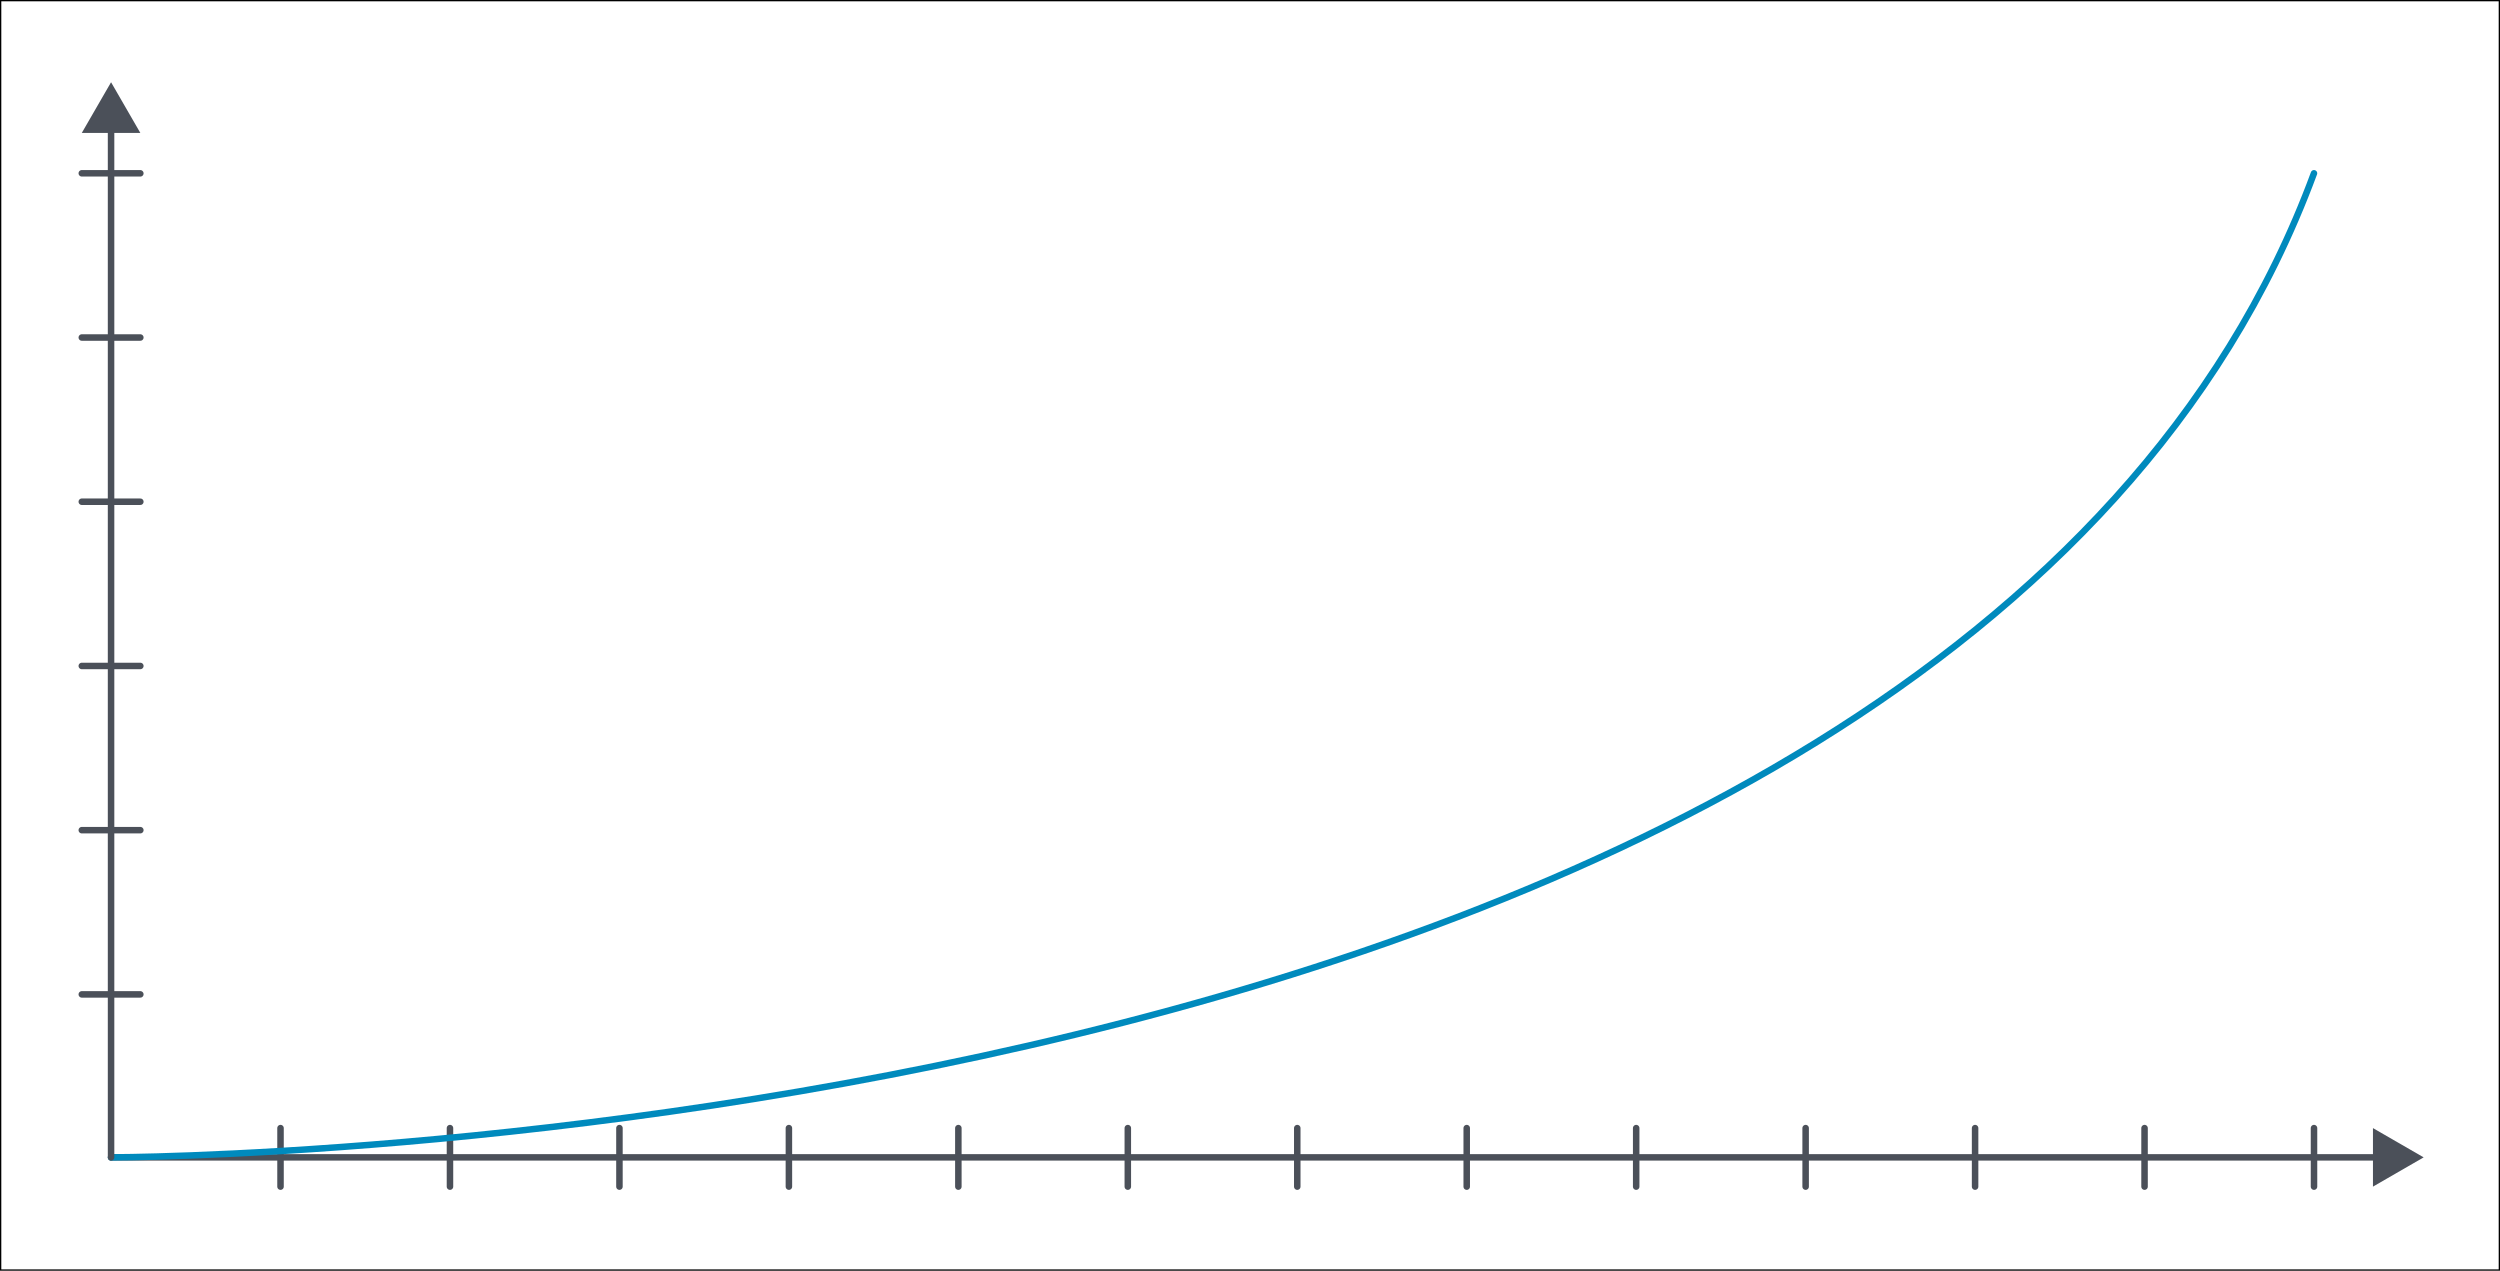
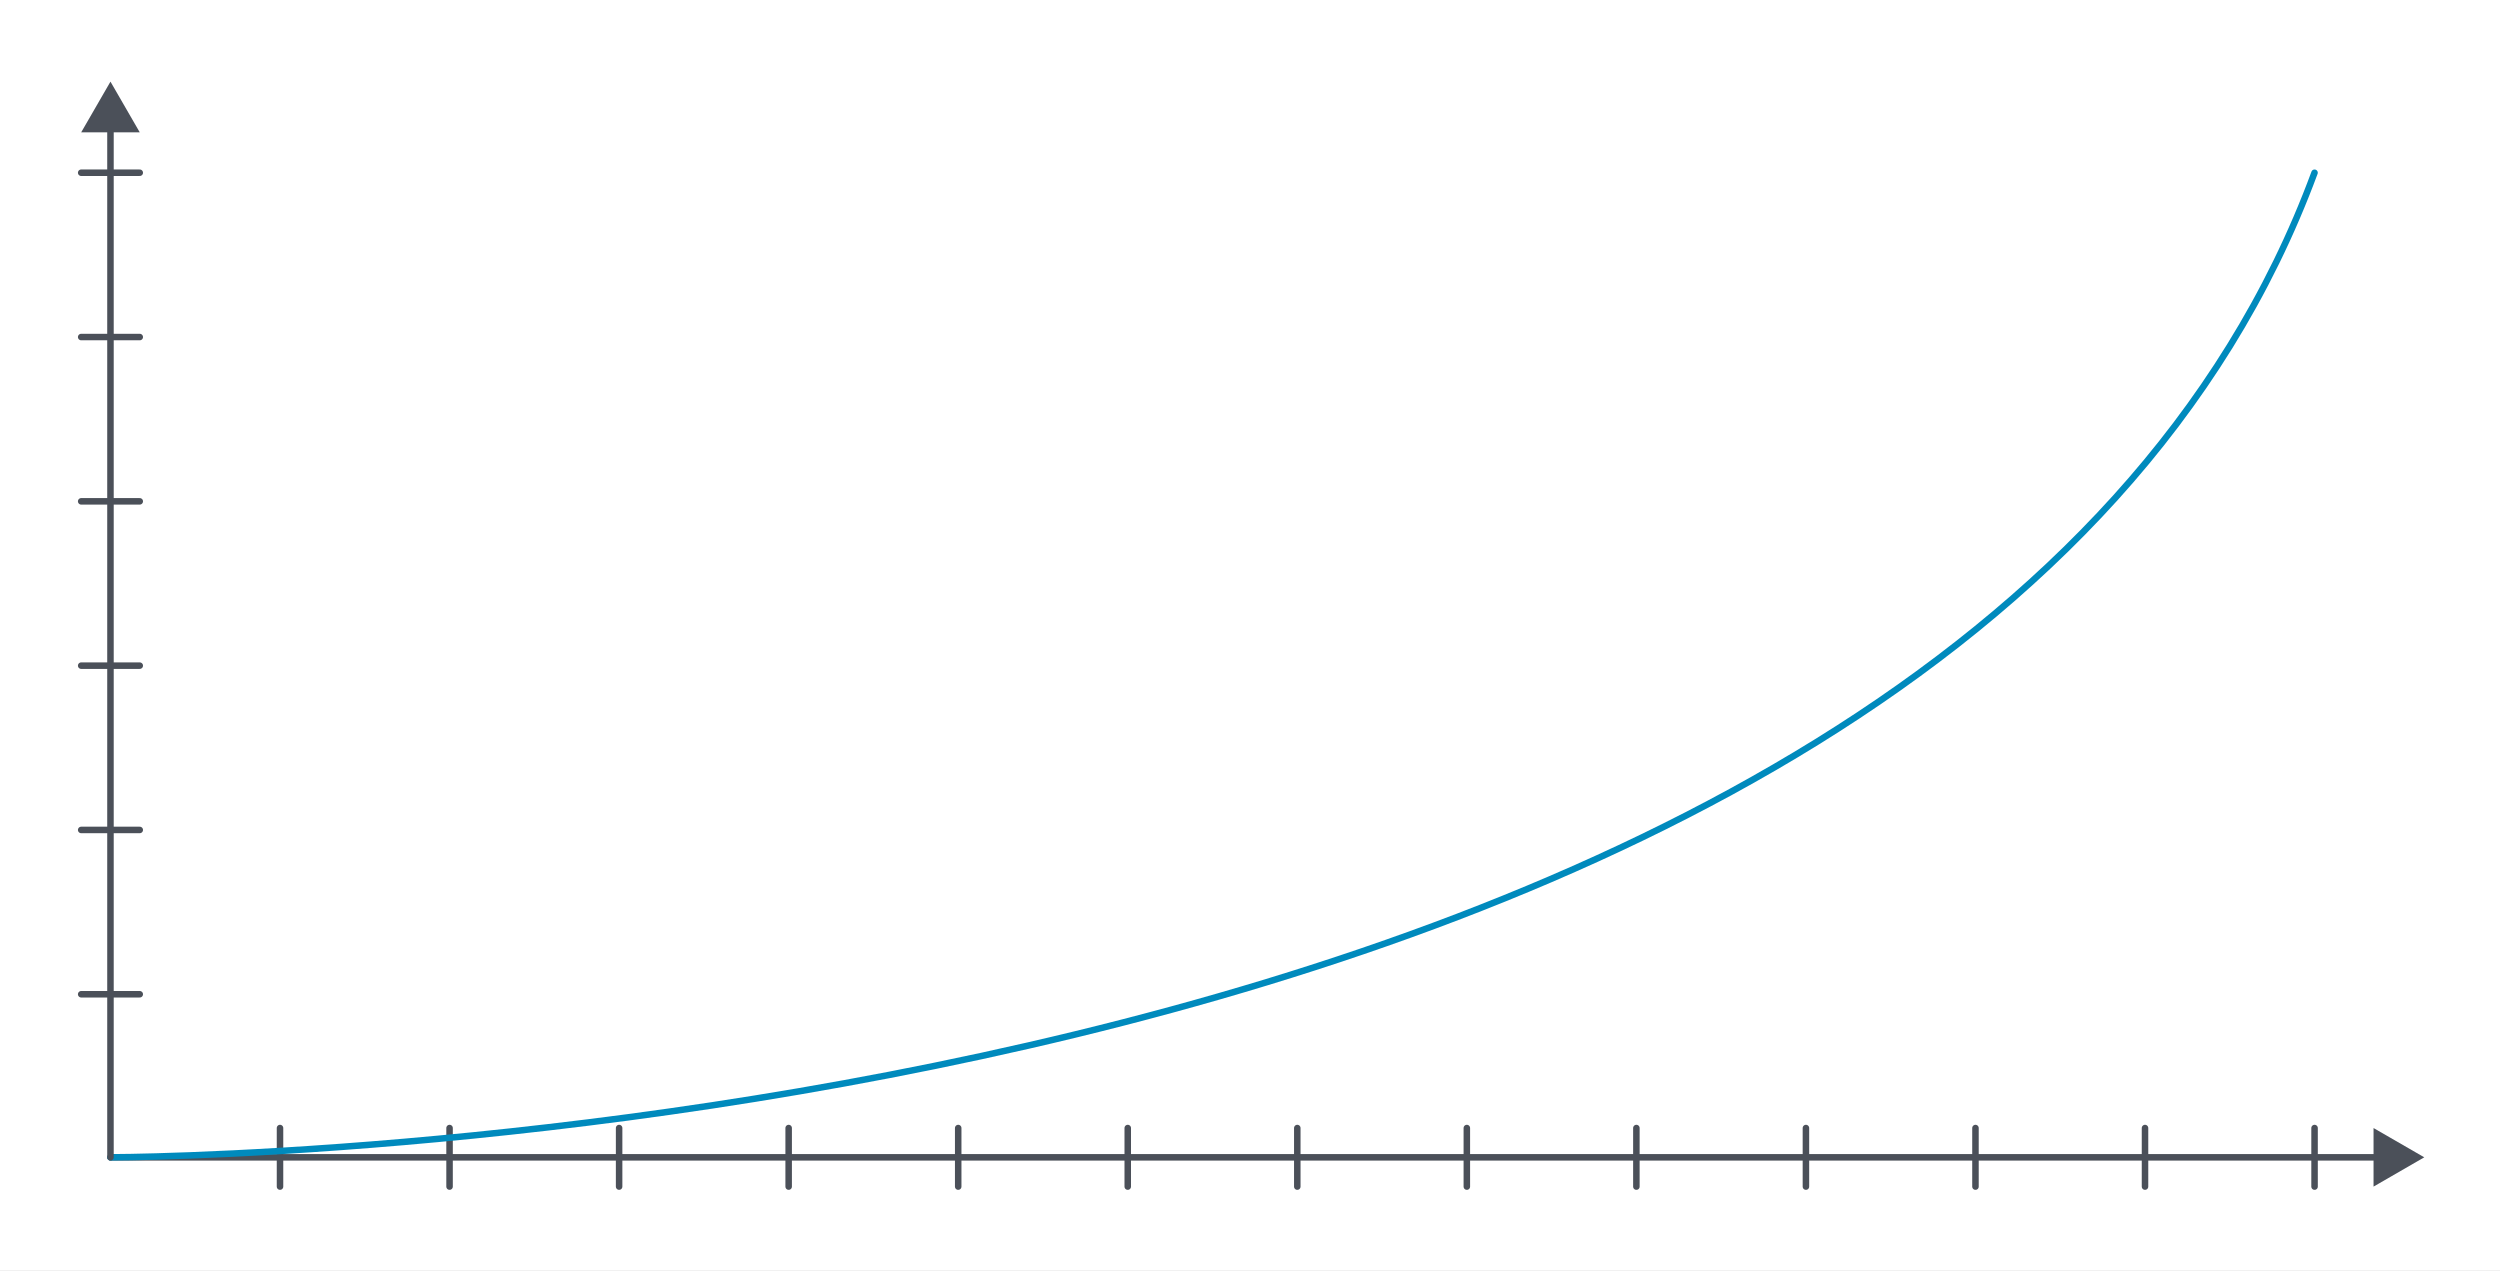
- <svg xmlns="http://www.w3.org/2000/svg" viewBox="0 0 1921 976.4">
+ <svg xmlns="http://www.w3.org/2000/svg" viewBox="0 0 1920 975.4">
  <defs>
-     <style>.cls-1{fill:#fff;stroke:#000;}.cls-1,.cls-3,.cls-4{stroke-miterlimit:10;}.cls-2{fill:#4b5059;}.cls-3,.cls-4{fill:none;stroke-linecap:round;stroke-width:5px;}.cls-3{stroke:#4b5059;}.cls-4{stroke:#008abd;}</style>
+     <style>.cls-1{fill:#fff;}.cls-2{fill:#4b5059;}.cls-3,.cls-4{fill:none;stroke-linecap:round;stroke-miterlimit:10;stroke-width:5px;}.cls-3{stroke:#4b5059;}.cls-4{stroke:#008abd;}</style>
  </defs>
  <g id="Layer_1" data-name="Layer 1">
-     <rect class="cls-1" x="0.5" y="0.5" width="1920" height="975.4" />
+     <rect class="cls-1" width="1920" height="975.4" />
  </g>
  <g id="Layer_2" data-name="Layer 2">
-     <polygon class="cls-2" points="85.34 63.19 62.85 102.14 107.83 102.14 85.34 63.19" />
-     <line class="cls-3" x1="85.34" y1="889.32" x2="1842.85" y2="889.32" />
-     <line class="cls-3" x1="62.85" y1="764.09" x2="107.83" y2="764.09" />
-     <line class="cls-3" x1="62.85" y1="637.9" x2="107.83" y2="637.9" />
-     <line class="cls-3" x1="62.85" y1="511.72" x2="107.83" y2="511.72" />
-     <line class="cls-3" x1="62.85" y1="385.53" x2="107.83" y2="385.53" />
-     <line class="cls-3" x1="62.85" y1="259.35" x2="107.83" y2="259.35" />
-     <line class="cls-3" x1="62.85" y1="133.16" x2="107.83" y2="133.16" />
-     <line class="cls-3" x1="215.55" y1="866.83" x2="215.55" y2="911.81" />
-     <line class="cls-3" x1="345.76" y1="866.83" x2="345.76" y2="911.81" />
-     <line class="cls-3" x1="475.98" y1="866.83" x2="475.98" y2="911.81" />
-     <line class="cls-3" x1="606.19" y1="866.83" x2="606.19" y2="911.81" />
-     <line class="cls-3" x1="736.4" y1="866.83" x2="736.4" y2="911.81" />
-     <line class="cls-3" x1="866.61" y1="866.83" x2="866.61" y2="911.81" />
-     <line class="cls-3" x1="996.82" y1="866.83" x2="996.82" y2="911.81" />
-     <line class="cls-3" x1="1127.03" y1="866.83" x2="1127.03" y2="911.81" />
-     <line class="cls-3" x1="1257.24" y1="866.83" x2="1257.24" y2="911.81" />
-     <line class="cls-3" x1="1387.45" y1="866.83" x2="1387.45" y2="911.81" />
-     <line class="cls-3" x1="1517.66" y1="866.83" x2="1517.66" y2="911.81" />
-     <line class="cls-3" x1="1647.87" y1="866.83" x2="1647.87" y2="911.81" />
-     <line class="cls-3" x1="1778.08" y1="866.83" x2="1778.08" y2="911.81" />
-     <path class="cls-4" d="M1777.56,185.67C1498.32,941.82,84.83,941.83,84.83,941.83" transform="translate(0.5 -52.5)" />
-     <polygon class="cls-2" points="1862.33 889.32 1823.38 866.83 1823.38 911.81 1862.33 889.32" />
-     <line class="cls-3" x1="85.34" y1="85.28" x2="85.34" y2="889.32" />
+     <polygon class="cls-2" points="84.84 62.69 62.35 101.64 107.33 101.64 84.84 62.69" />
+     <line class="cls-3" x1="84.84" y1="888.82" x2="1842.35" y2="888.82" />
+     <line class="cls-3" x1="62.35" y1="763.59" x2="107.33" y2="763.59" />
+     <line class="cls-3" x1="62.35" y1="637.4" x2="107.33" y2="637.4" />
+     <line class="cls-3" x1="62.35" y1="511.22" x2="107.33" y2="511.22" />
+     <line class="cls-3" x1="62.35" y1="385.03" x2="107.33" y2="385.03" />
+     <line class="cls-3" x1="62.35" y1="258.85" x2="107.33" y2="258.85" />
+     <line class="cls-3" x1="62.35" y1="132.66" x2="107.33" y2="132.66" />
+     <line class="cls-3" x1="215.05" y1="866.33" x2="215.05" y2="911.31" />
+     <line class="cls-3" x1="345.26" y1="866.33" x2="345.26" y2="911.31" />
+     <line class="cls-3" x1="475.48" y1="866.33" x2="475.48" y2="911.31" />
+     <line class="cls-3" x1="605.69" y1="866.33" x2="605.69" y2="911.31" />
+     <line class="cls-3" x1="735.9" y1="866.33" x2="735.9" y2="911.31" />
+     <line class="cls-3" x1="866.11" y1="866.33" x2="866.11" y2="911.31" />
+     <line class="cls-3" x1="996.32" y1="866.33" x2="996.32" y2="911.31" />
+     <line class="cls-3" x1="1126.53" y1="866.33" x2="1126.53" y2="911.31" />
+     <line class="cls-3" x1="1256.74" y1="866.33" x2="1256.74" y2="911.31" />
+     <line class="cls-3" x1="1386.95" y1="866.33" x2="1386.95" y2="911.31" />
+     <line class="cls-3" x1="1517.16" y1="866.33" x2="1517.16" y2="911.31" />
+     <line class="cls-3" x1="1647.37" y1="866.33" x2="1647.37" y2="911.31" />
+     <line class="cls-3" x1="1777.58" y1="866.33" x2="1777.58" y2="911.31" />
+     <path class="cls-4" d="M1777.56,185.67C1498.32,941.82,84.83,941.83,84.83,941.83" transform="translate(0 -53)" />
+     <polygon class="cls-2" points="1861.83 888.82 1822.88 866.33 1822.88 911.31 1861.83 888.82" />
+     <line class="cls-3" x1="84.84" y1="84.78" x2="84.84" y2="888.82" />
  </g>
</svg>
